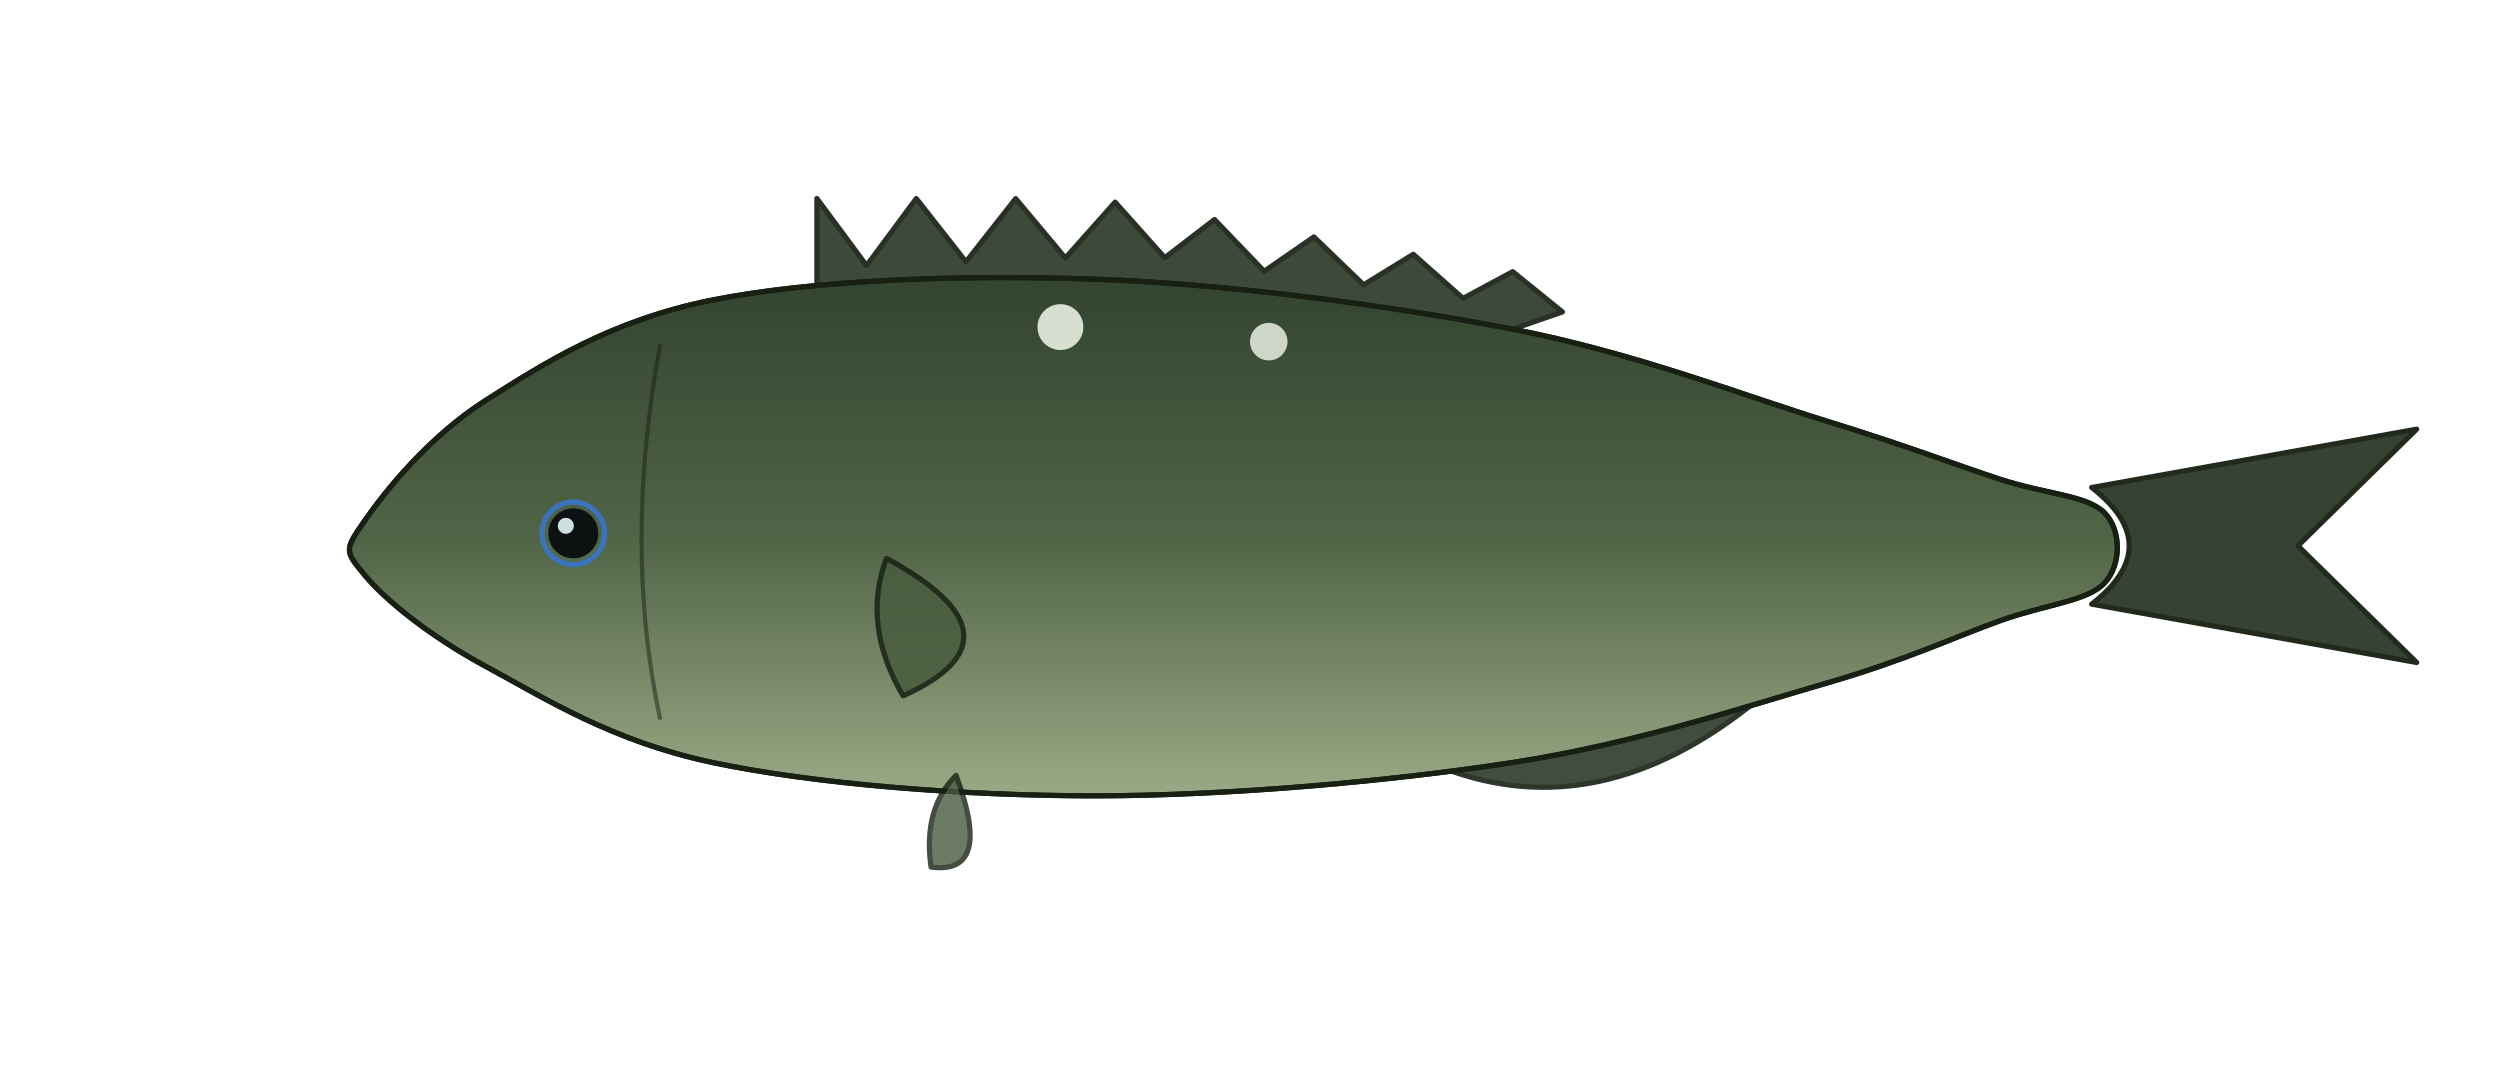
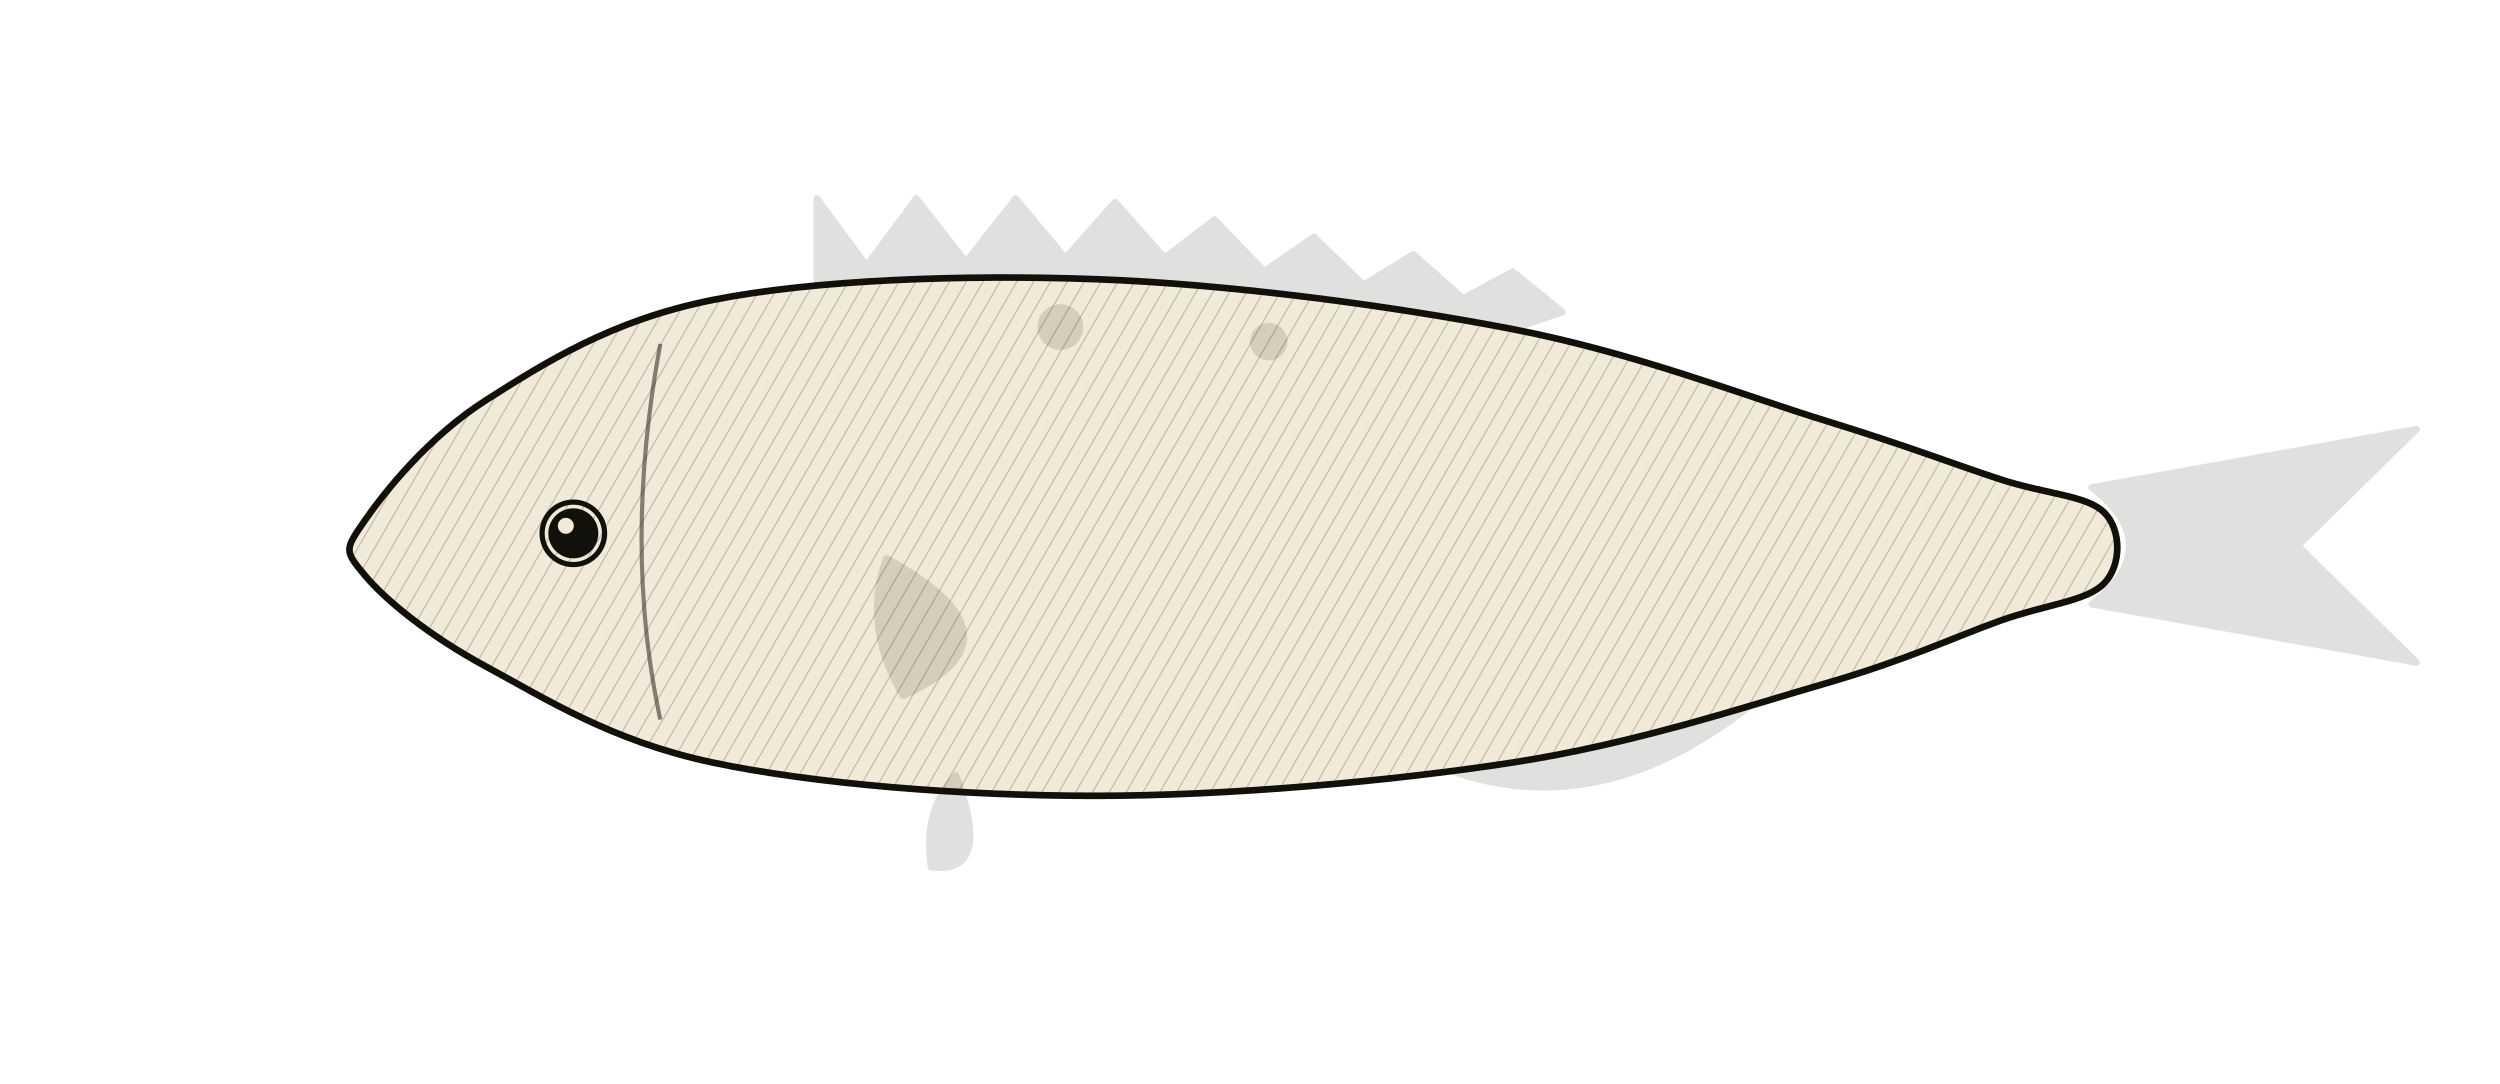
<svg xmlns="http://www.w3.org/2000/svg" viewBox="0 0 1200 520">
  <defs>
-     <linearGradient id="gop" x1="0" y1="0" x2="0" y2="1">
-       <stop offset="0" stop-color="#33442f" />
-       <stop offset=".5" stop-color="#506446" />
-       <stop offset="1" stop-color="#9aaa86" />
-     </linearGradient>
+     <pattern id="_hatch" patternUnits="userSpaceOnUse" width="7" height="7" patternTransform="rotate(30)">
+       <line x1="0" y1="0" x2="0" y2="7" stroke="#12100A" stroke-width="1.1" opacity="0.22" />
+     </pattern>
    <clipPath id="cop">
      <path d="M 175.0 250.0 C 184.7 236.0 205.6 209.7 233.4 192.0 C 261.3 174.3 293.3 153.7 342.0 144.0 C 390.7 134.3 461.7 131.7 525.7 134.0 C 589.7 136.3 667.7 146.7 726.1 158.0 C 784.5 169.3 837.4 190.0 876.4 202.0 C 915.4 214.0 937.6 222.7 959.9 230.0 C 982.2 237.3 1001.6 237.7 1010.0 246.0 C 1018.4 254.3 1018.4 271.3 1010.0 280.0 C 1001.6 288.7 982.2 290.0 959.9 298.0 C 937.6 306.0 915.4 316.7 876.4 328.0 C 837.4 339.3 784.5 357.0 726.1 366.0 C 667.7 375.0 589.7 382.0 525.7 382.0 C 461.7 382.0 390.7 376.3 342.0 366.0 C 293.3 355.7 261.3 335.0 233.4 320.0 C 205.6 305.0 184.7 287.7 175.0 276.0 C 165.3 264.3 165.3 264.0 175.0 250.0 Z" />
    </clipPath>
  </defs>
-   <g stroke="#172013" stroke-width="2.5" stroke-linejoin="round">
-     <path d="M 392.1 141.273 L 392.1 95.273 L 415.957 127.473 L 439.814 95.304 L 463.671 125.664 L 487.529 95.335 L 511.386 123.855 L 535.243 97.029 L 559.1 123.709 L 582.957 105.371 L 606.814 130.211 L 630.671 113.714 L 654.529 136.714 L 678.386 122.057 L 702.243 143.217 L 726.1 130.4 L 749.957 149.72 L 726.1 158.0 Z" fill="#2c3a28" opacity=".92" />
-     <path d="M 692.7 368.667 Q 767.85 397.444 843.0 336.444 Z" fill="#2c3a28" opacity=".9" />
-     <g fill="#2c3a28" opacity=".95">
+   <g stroke="#12100A" stroke-width="3.2" stroke-linejoin="round">
+     <path d="M 392.1 141.273 L 392.1 95.273 L 415.957 127.473 L 439.814 95.304 L 463.671 125.664 L 487.529 95.335 L 511.386 123.855 L 535.243 97.029 L 559.1 123.709 L 582.957 105.371 L 606.814 130.211 L 630.671 113.714 L 654.529 136.714 L 678.386 122.057 L 702.243 143.217 L 726.1 130.4 L 749.957 149.72 L 726.1 158.0 Z" fill="#12100A" opacity="0.13" />
+     <path d="M 692.7 368.667 Q 767.85 397.444 843.0 336.444 Z" fill="#12100A" opacity="0.13" />
+     <g fill="#12100A" opacity="0.13">
      <path d="M 1004 234.0 L 1160 206 L 1103.0 262 L 1160 318 L 1004 290.0 Q 1040 262 1004 234.0 Z" />
    </g>
-     <path d="M 175.0 250.0 C 184.7 236.0 205.6 209.7 233.4 192.0 C 261.3 174.3 293.3 153.7 342.0 144.0 C 390.7 134.3 461.7 131.7 525.7 134.0 C 589.7 136.3 667.7 146.7 726.1 158.0 C 784.5 169.3 837.4 190.0 876.4 202.0 C 915.4 214.0 937.6 222.7 959.9 230.0 C 982.2 237.3 1001.6 237.7 1010.0 246.0 C 1018.4 254.3 1018.4 271.3 1010.0 280.0 C 1001.6 288.7 982.2 290.0 959.9 298.0 C 937.6 306.0 915.4 316.7 876.4 328.0 C 837.4 339.3 784.5 357.0 726.1 366.0 C 667.7 375.0 589.7 382.0 525.7 382.0 C 461.7 382.0 390.7 376.3 342.0 366.0 C 293.3 355.7 261.3 335.0 233.4 320.0 C 205.6 305.0 184.7 287.7 175.0 276.0 C 165.3 264.3 165.3 264.0 175.0 250.0 Z" fill="url(#gop)" />
+     <path d="M 175.0 250.0 C 184.7 236.0 205.6 209.7 233.4 192.0 C 261.3 174.3 293.3 153.7 342.0 144.0 C 390.7 134.3 461.7 131.7 525.7 134.0 C 589.7 136.3 667.7 146.7 726.1 158.0 C 784.5 169.3 837.4 190.0 876.4 202.0 C 915.4 214.0 937.6 222.7 959.9 230.0 C 982.2 237.3 1001.6 237.7 1010.0 246.0 C 1018.4 254.3 1018.4 271.3 1010.0 280.0 C 1001.6 288.7 982.2 290.0 959.9 298.0 C 937.6 306.0 915.4 316.7 876.4 328.0 C 837.4 339.3 784.5 357.0 726.1 366.0 C 667.7 375.0 589.7 382.0 525.7 382.0 C 461.7 382.0 390.7 376.3 342.0 366.0 C 293.3 355.7 261.3 335.0 233.4 320.0 C 205.6 305.0 184.7 287.7 175.0 276.0 C 165.3 264.3 165.3 264.0 175.0 250.0 Z" fill="#F2EAD8" stroke="none" />
+     <path d="M 175.0 250.0 C 184.7 236.0 205.6 209.7 233.4 192.0 C 261.3 174.3 293.3 153.7 342.0 144.0 C 390.7 134.3 461.7 131.7 525.7 134.0 C 589.7 136.3 667.7 146.7 726.1 158.0 C 784.5 169.3 837.4 190.0 876.4 202.0 C 915.4 214.0 937.6 222.7 959.9 230.0 C 982.2 237.3 1001.6 237.7 1010.0 246.0 C 1018.4 254.3 1018.4 271.3 1010.0 280.0 C 1001.6 288.7 982.2 290.0 959.9 298.0 C 937.6 306.0 915.4 316.7 876.4 328.0 C 837.4 339.3 784.5 357.0 726.1 366.0 C 667.7 375.0 589.7 382.0 525.7 382.0 C 461.7 382.0 390.7 376.3 342.0 366.0 C 293.3 355.7 261.3 335.0 233.4 320.0 C 205.6 305.0 184.7 287.7 175.0 276.0 C 165.3 264.3 165.3 264.0 175.0 250.0 Z" fill="url(#_hatch)" stroke="none" />
    <g clip-path="url(#cop)" stroke="none">
-       <circle cx="509" cy="157" r="11" fill="#e8efe2" opacity=".9" />
-       <circle cx="609" cy="164" r="9" fill="#e8efe2" opacity=".85" />
+       <circle cx="509" cy="157" r="11" fill="#12100A" opacity="0.13" />
+       <circle cx="609" cy="164" r="9" fill="#12100A" opacity="0.13" />
    </g>
    <path d="M 175.0 250.0 C 184.7 236.0 205.6 209.7 233.4 192.0 C 261.3 174.3 293.3 153.7 342.0 144.0 C 390.7 134.3 461.7 131.7 525.7 134.0 C 589.7 136.3 667.7 146.7 726.1 158.0 C 784.5 169.3 837.4 190.0 876.4 202.0 C 915.4 214.0 937.6 222.7 959.9 230.0 C 982.2 237.3 1001.6 237.7 1010.0 246.0 C 1018.4 254.3 1018.4 271.3 1010.0 280.0 C 1001.6 288.7 982.2 290.0 959.9 298.0 C 937.6 306.0 915.4 316.7 876.4 328.0 C 837.4 339.3 784.5 357.0 726.1 366.0 C 667.7 375.0 589.7 382.0 525.7 382.0 C 461.7 382.0 390.7 376.3 342.0 366.0 C 293.3 355.7 261.3 335.0 233.4 320.0 C 205.6 305.0 184.7 287.7 175.0 276.0 C 165.3 264.3 165.3 264.0 175.0 250.0 Z" fill="none" />
-     <path d="M 425.5 268 Q 495.5 306 433.5 334 Q 413.5 300 425.5 268 Z" fill="#475a3d" opacity=".85" />
-     <path d="M 458.9 372.182 Q 476.9 420.182 446.9 416.182 Q 442.9 388.182 458.9 372.182 Z" fill="#475a3d" opacity=".8" />
-     <path d="M 316.95 165.077 Q 298.95 262 316.95 345.385" fill="none" stroke="#172013" stroke-width="2" opacity=".5" />
-     <circle cx="275.2" cy="256" r="15" fill="none" stroke="#3a73c0" stroke-width="2.5" />
-     <circle cx="275.2" cy="256" r="12" fill="#0c1112" stroke="none" />
-     <circle cx="271.6" cy="252.4" r="3.84" fill="#cfe0e2" stroke="none" />
+     <path d="M 425.5 268 Q 495.5 306 433.5 334 Q 413.5 300 425.5 268 Z" fill="#12100A" opacity="0.13" />
+     <path d="M 458.9 372.182 Q 476.9 420.182 446.9 416.182 Q 442.9 388.182 458.9 372.182 Z" fill="#12100A" opacity="0.13" />
+     <path d="M 316.95 165.077 Q 298.95 262 316.95 345.385" fill="none" stroke="#12100A" stroke-width="2" opacity=".5" />
+     <circle cx="275.2" cy="256" r="15" fill="none" stroke="#12100A" stroke-width="2.5" />
+     <circle cx="275.2" cy="256" r="12" fill="#12100A" stroke="none" />
+     <circle cx="271.6" cy="252.4" r="3.84" fill="#F2EAD8" stroke="none" />
  </g>
</svg>
